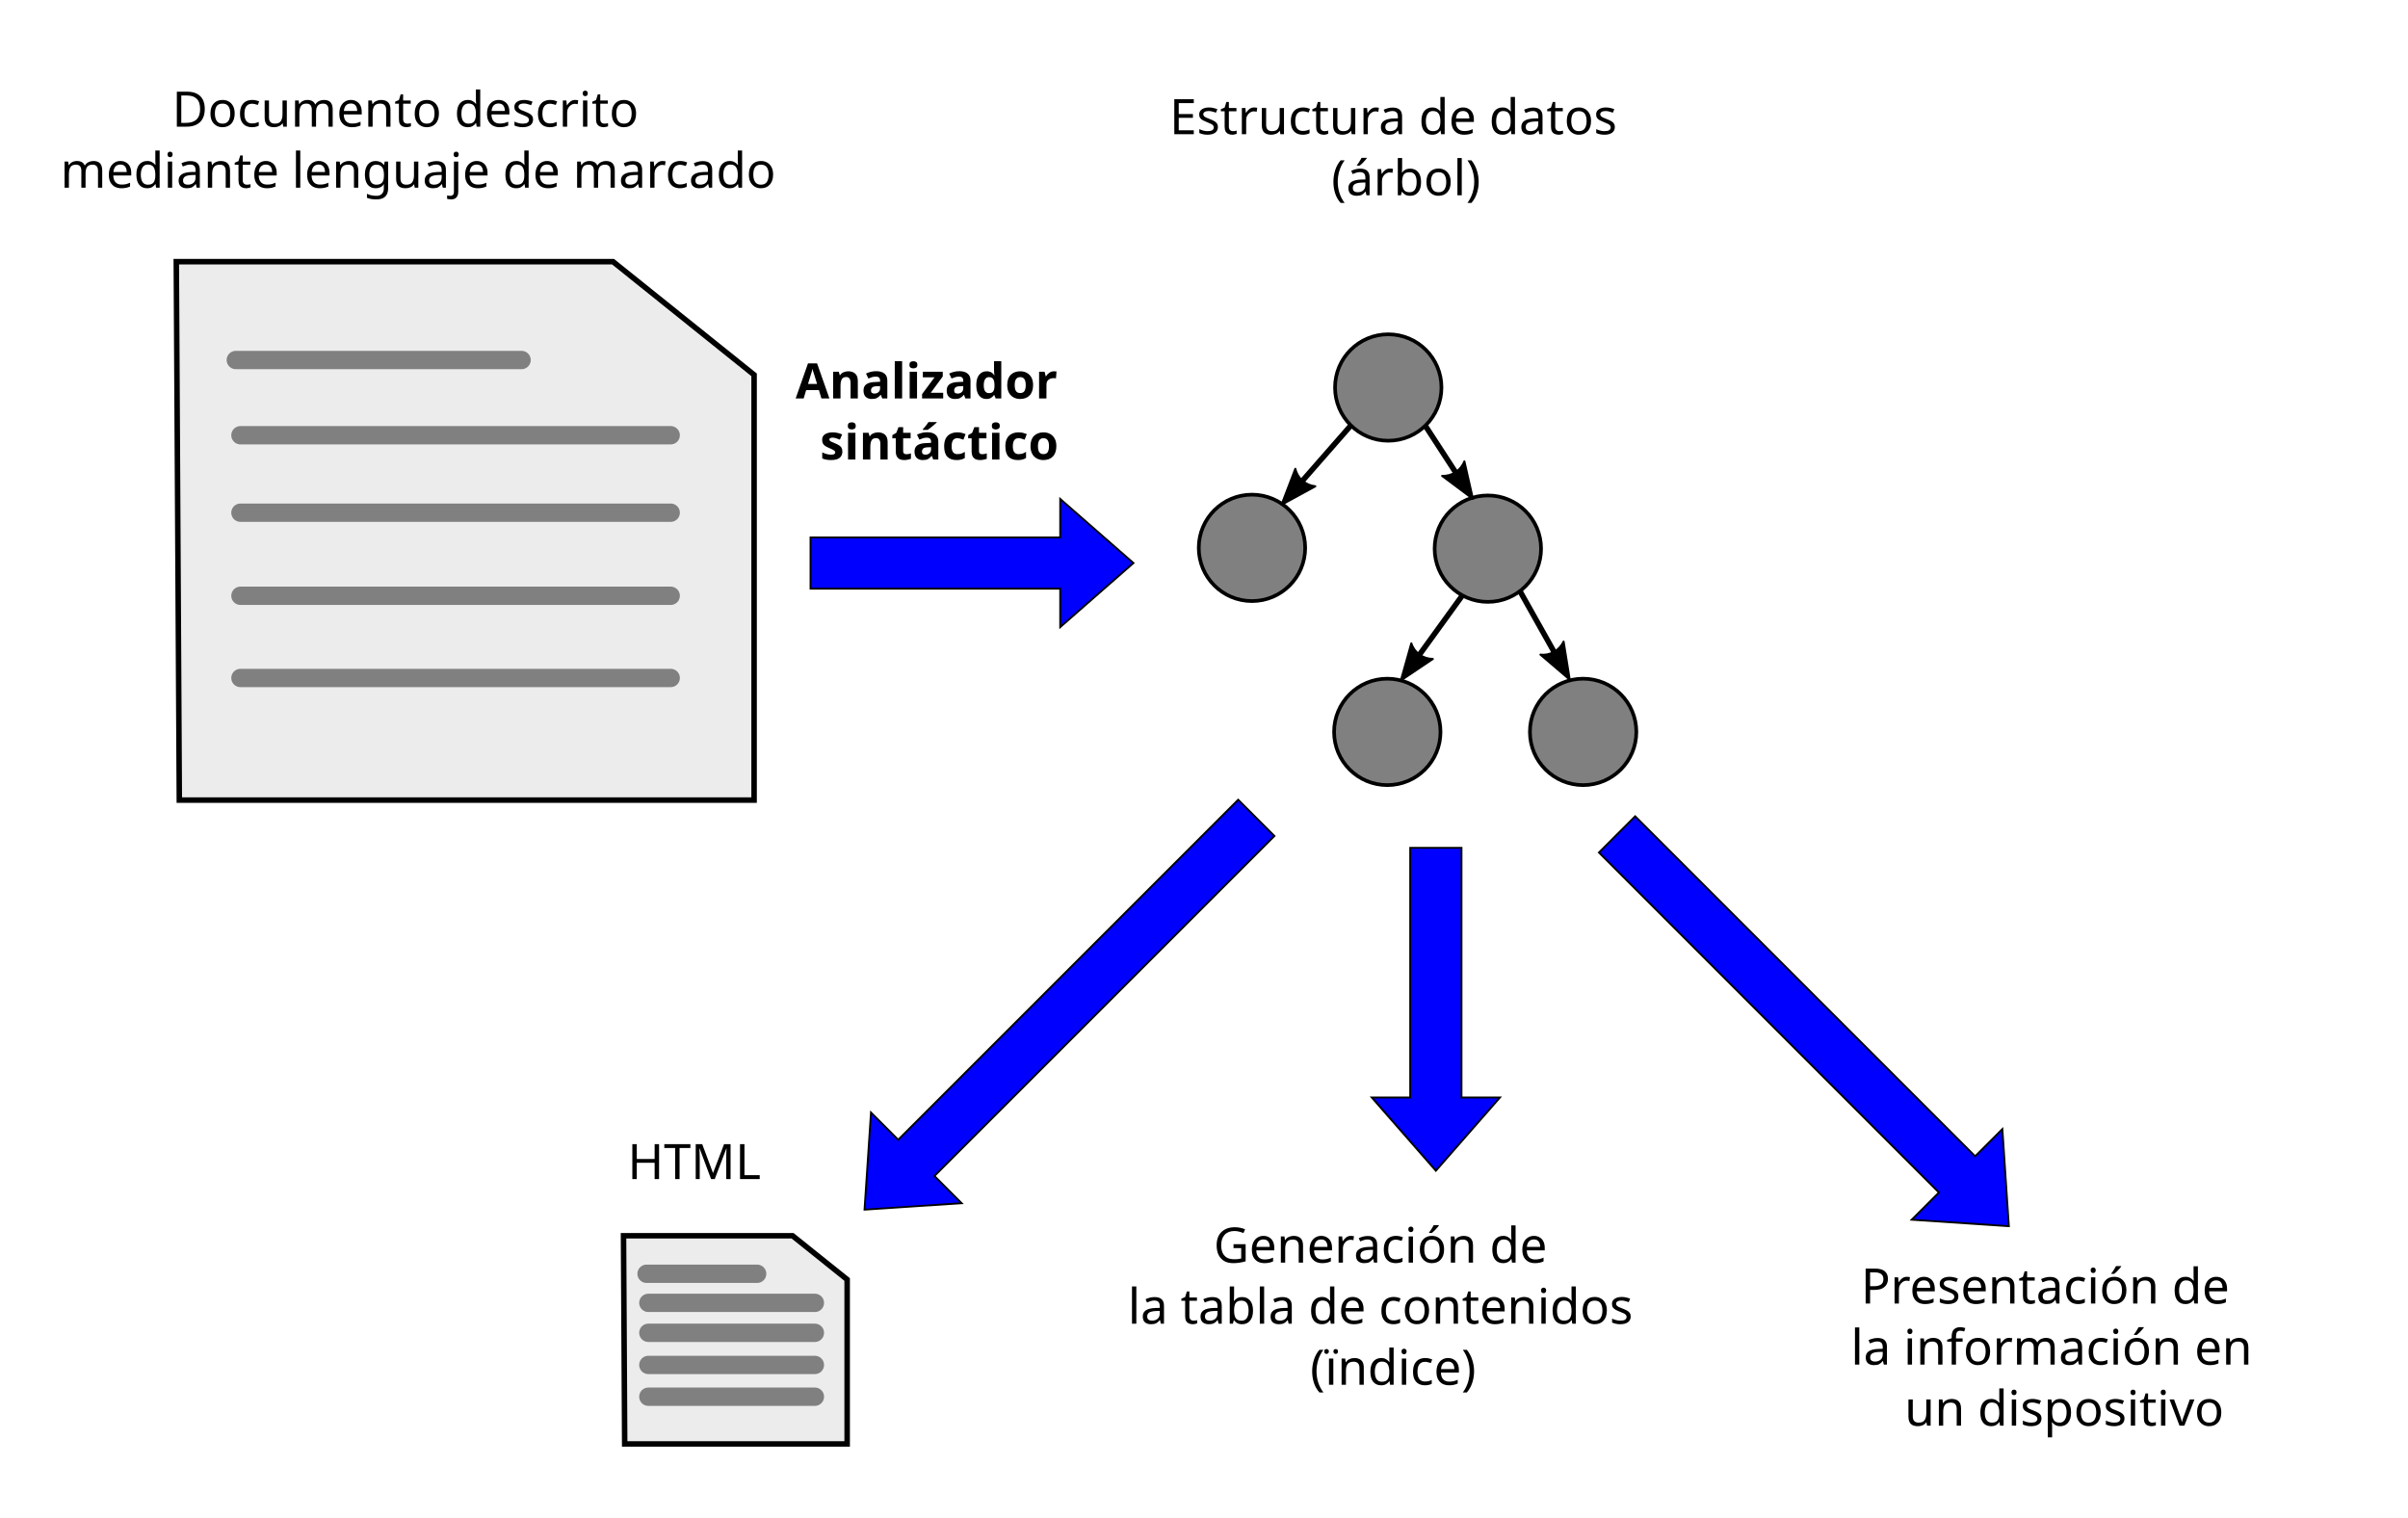
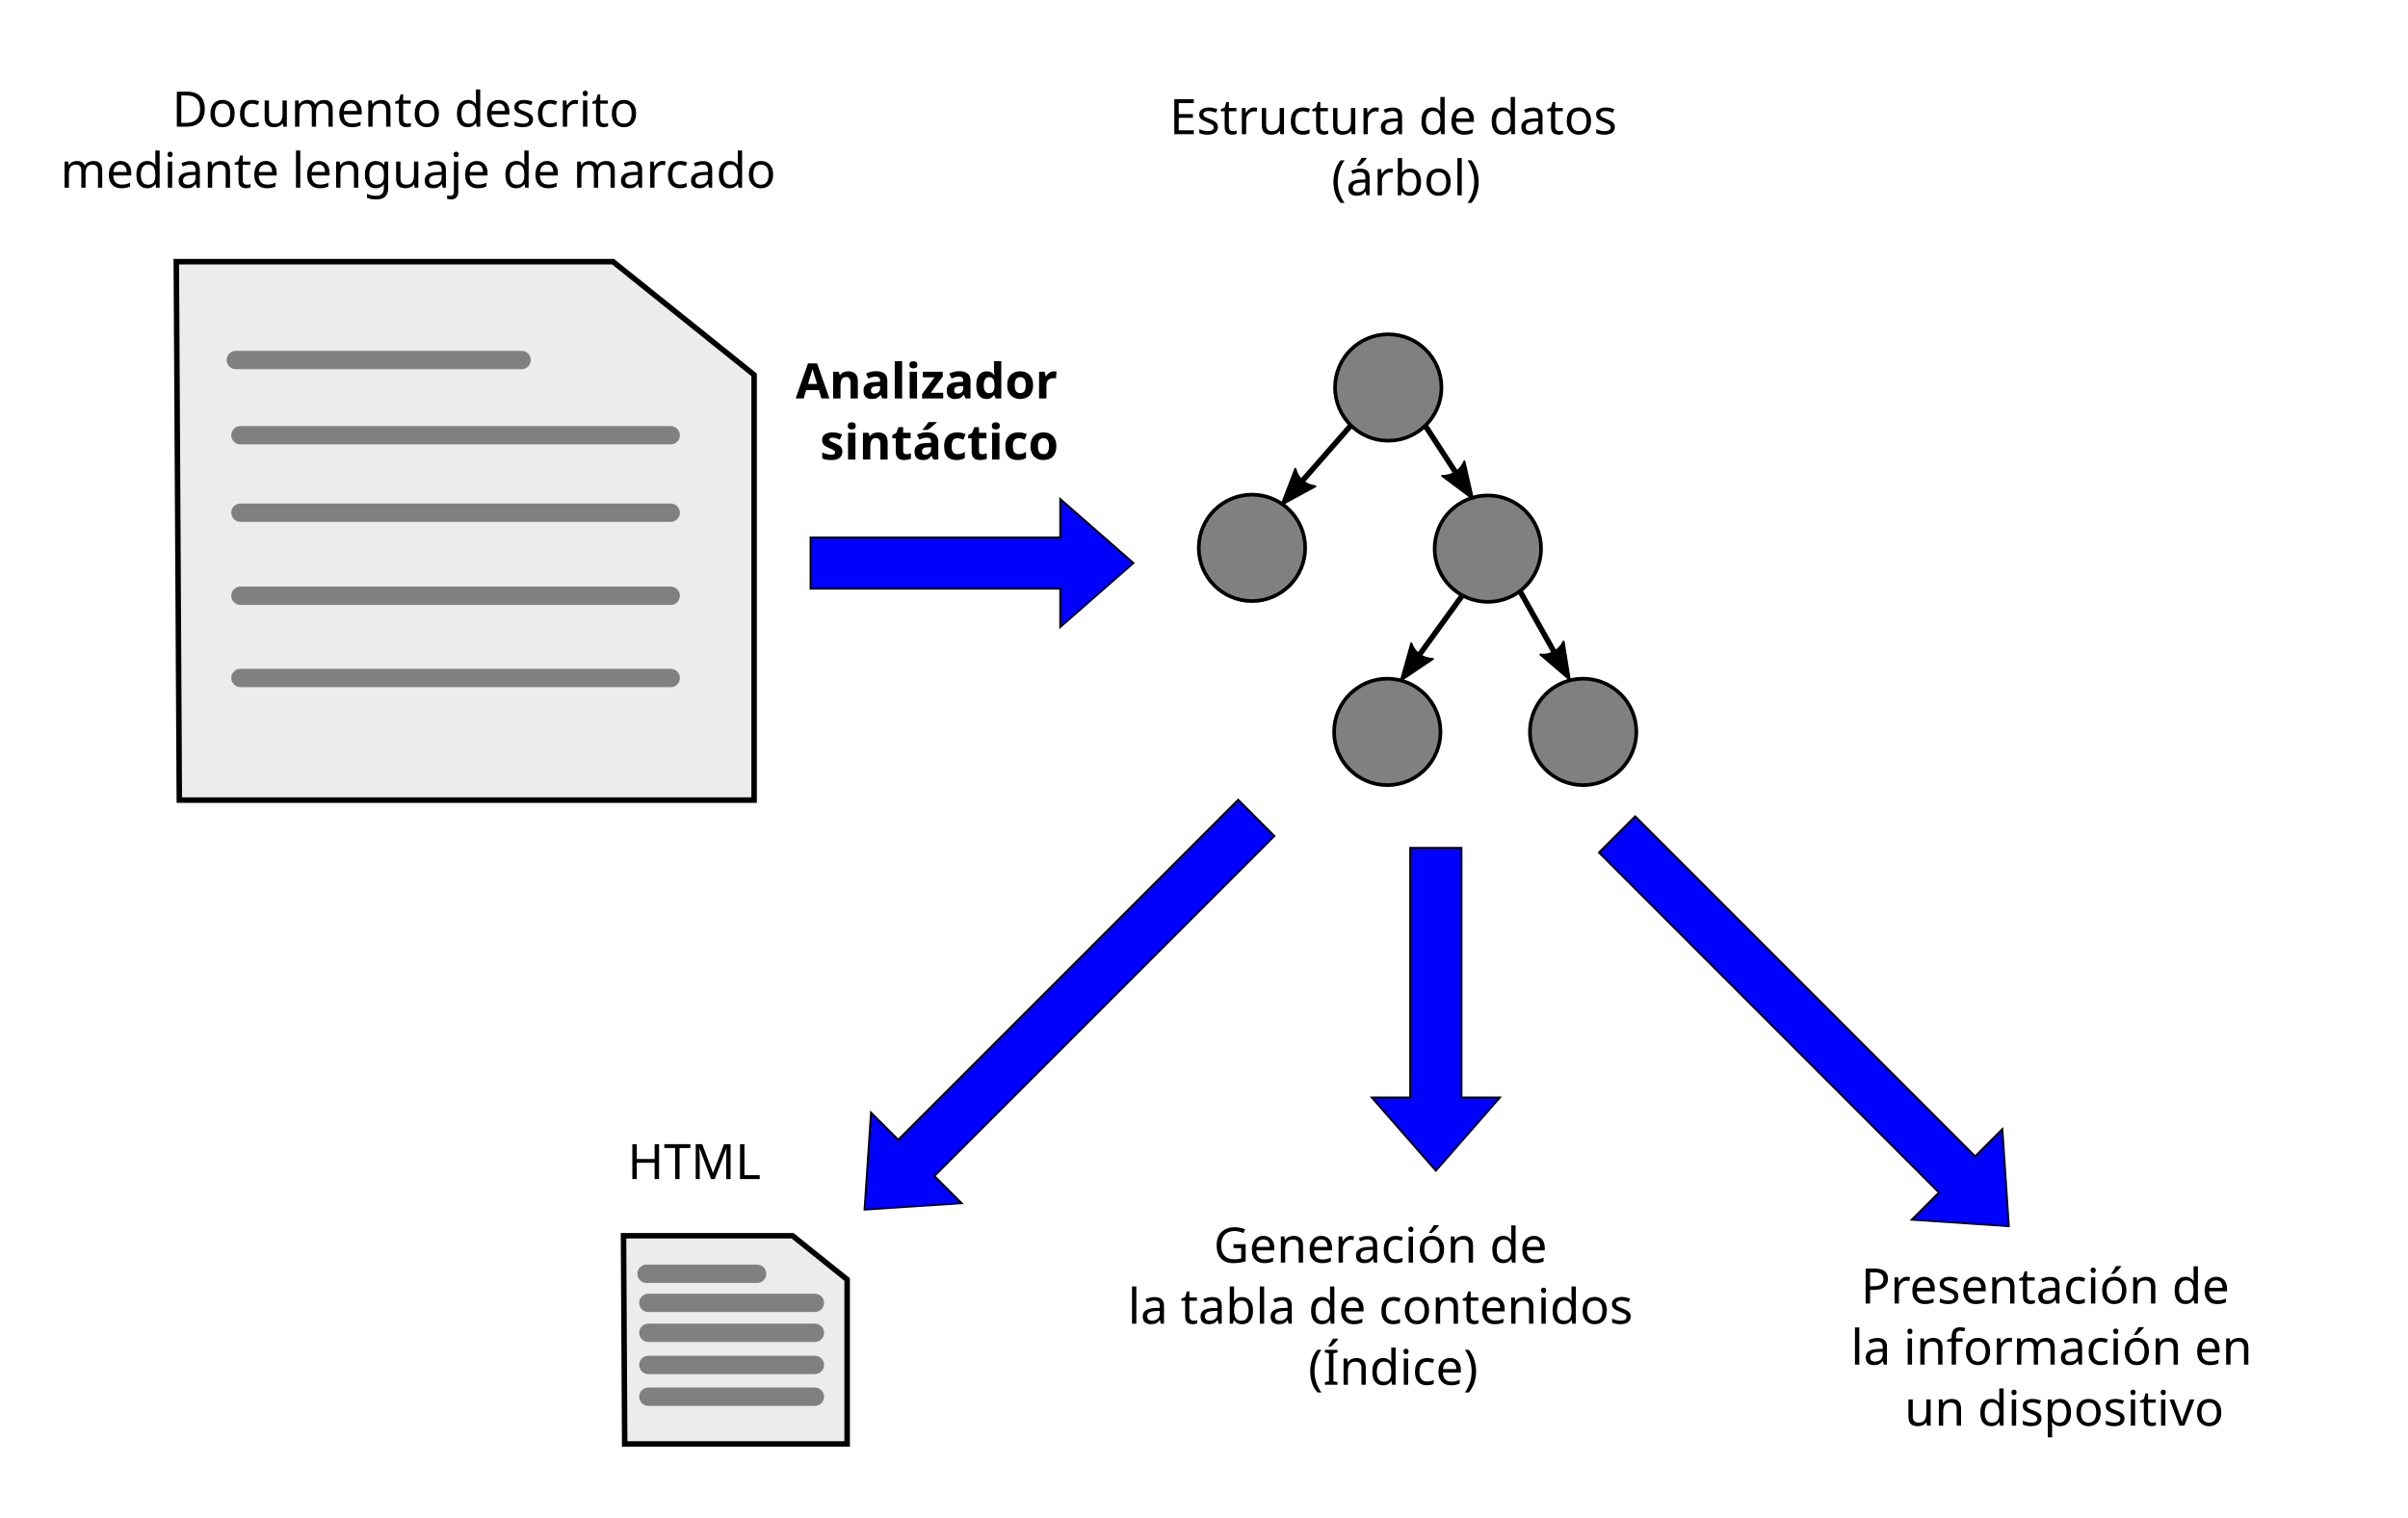
<svg xmlns="http://www.w3.org/2000/svg" width="347.759mm" height="219.215mm" viewBox="0 0 347.759 219.215" version="1.1" id="svg8">
  <defs id="defs2">
    <marker style="overflow:visible" id="marker1237" refX="0" refY="0" orient="auto">
      <path transform="scale(-0.6)" d="M 8.719,4.034 -2.207,0.016 8.719,-4.002 c -1.745,2.372 -1.735,5.617 -6e-7,8.035 z" style="fill:#000000;fill-opacity:1;fill-rule:evenodd;stroke:#000000;stroke-width:0.625;stroke-linejoin:round;stroke-opacity:1" id="path1235" />
    </marker>
    <marker style="overflow:visible" id="marker1177" refX="0" refY="0" orient="auto">
      <path transform="scale(-0.6)" d="M 8.719,4.034 -2.207,0.016 8.719,-4.002 c -1.745,2.372 -1.735,5.617 -6e-7,8.035 z" style="fill:#000000;fill-opacity:1;fill-rule:evenodd;stroke:#000000;stroke-width:0.625;stroke-linejoin:round;stroke-opacity:1" id="path1175" />
    </marker>
    <marker style="overflow:visible" id="marker1125" refX="0" refY="0" orient="auto">
      <path transform="scale(-0.6)" d="M 8.719,4.034 -2.207,0.016 8.719,-4.002 c -1.745,2.372 -1.735,5.617 -6e-7,8.035 z" style="fill:#000000;fill-opacity:1;fill-rule:evenodd;stroke:#000000;stroke-width:0.625;stroke-linejoin:round;stroke-opacity:1" id="path1123" />
    </marker>
    <marker style="overflow:visible" id="marker3510" refX="0" refY="0" orient="auto">
      <path transform="scale(-0.6)" d="M 8.719,4.034 -2.207,0.016 8.719,-4.002 c -1.745,2.372 -1.735,5.617 -6e-7,8.035 z" style="fill:#000000;fill-opacity:1;fill-rule:evenodd;stroke:#000000;stroke-width:0.625;stroke-linejoin:round;stroke-opacity:1" id="path3508" />
    </marker>
  </defs>
  <g id="layer1" style="display:inline" transform="translate(35.4314,29.33191)">
    <rect style="fill:#ffffff;stroke:none;stroke-width:0.794;stroke-linecap:round;stroke-miterlimit:4;stroke-dasharray:none" id="rect904" width="347.759" height="219.215" x="-35.431" y="-29.332" />
  </g>
  <g id="layer2" style="display:inline" transform="translate(35.4314,29.33191)">
    <path style="fill:#ececec;stroke:#000000;stroke-width:0.794;stroke-linecap:butt;stroke-linejoin:miter;stroke-miterlimit:4;stroke-dasharray:none;stroke-opacity:1" d="M -9.971,8.458 H 53.101 L 73.473,24.8 V 86.217 H -9.535 Z" id="path875" />
    <path style="fill:#808080;stroke:#808080;stroke-width:2.646;stroke-linecap:round;stroke-linejoin:miter;stroke-miterlimit:4;stroke-dasharray:none;stroke-opacity:1" d="M -1.378,22.661 H 39.893" id="path847" />
    <path style="fill:#808080;stroke:#808080;stroke-width:2.646;stroke-linecap:round;stroke-linejoin:miter;stroke-miterlimit:4;stroke-dasharray:none;stroke-opacity:1" d="M -0.709,33.525 H 61.431" id="path867" />
    <path style="fill:#808080;stroke:#808080;stroke-width:2.646;stroke-linecap:round;stroke-linejoin:miter;stroke-miterlimit:4;stroke-dasharray:none;stroke-opacity:1" d="M -0.709,44.711 H 61.431" id="path869" />
    <path style="fill:#808080;stroke:#808080;stroke-width:2.646;stroke-linecap:round;stroke-linejoin:miter;stroke-miterlimit:4;stroke-dasharray:none;stroke-opacity:1" d="M -0.709,56.709 H 61.431" id="path871" />
    <path style="fill:#808080;stroke:#808080;stroke-width:2.646;stroke-linecap:round;stroke-linejoin:miter;stroke-miterlimit:4;stroke-dasharray:none;stroke-opacity:1" d="M -0.709,68.58 H 61.431" id="path873" />
    <text xml:space="preserve" style="font-style:normal;font-weight:normal;font-size:7.056px;line-height:1.25;font-family:sans-serif;text-align:center;text-anchor:middle;fill:#000000;fill-opacity:1;stroke:none;stroke-width:0.265" x="29.535" y="-11.041" id="text1292">
      <tspan id="tspan1290" x="29.535" y="-11.041" style="font-size:7.056px;text-align:center;text-anchor:middle;stroke-width:0.265">Documento descrito</tspan>
      <tspan x="29.535" y="-2.221" style="font-size:7.056px;text-align:center;text-anchor:middle;stroke-width:0.265" id="tspan864">mediante lenguaje de marcado</tspan>
    </text>
    <path d="m 81.623,48.277 h 36.059 v -5.556 l 10.583,9.26 -10.583,9.26 V 55.686 H 81.623 v -3.704 z" fill="#ffffff" stroke="#000000" stroke-miterlimit="10" pointer-events="all" id="path835" style="fill:#0000ff;stroke-width:0.265" />
    <text xml:space="preserve" style="font-style:normal;font-variant:normal;font-weight:bold;font-stretch:normal;font-size:7.056px;line-height:1.25;font-family:sans-serif;-inkscape-font-specification:'sans-serif Bold';text-align:center;text-anchor:middle;fill:#000000;fill-opacity:1;stroke:none;stroke-width:0.265" x="104.801" y="28.212" id="text1292-3">
      <tspan x="104.801" y="28.212" style="font-style:normal;font-variant:normal;font-weight:bold;font-stretch:normal;font-size:7.056px;font-family:sans-serif;-inkscape-font-specification:'sans-serif Bold';text-align:center;text-anchor:middle;stroke-width:0.265" id="tspan864-7">Analizador</tspan>
      <tspan x="104.801" y="37.031" style="font-style:normal;font-variant:normal;font-weight:bold;font-stretch:normal;font-size:7.056px;font-family:sans-serif;-inkscape-font-specification:'sans-serif Bold';text-align:center;text-anchor:middle;stroke-width:0.265" id="tspan1064">sintáctico</tspan>
    </text>
    <circle style="fill:#808080;stroke:#000000;stroke-width:0.529;stroke-linecap:round" id="path1066" cx="165.057" cy="26.632" r="7.684" />
    <circle style="fill:#808080;stroke:#000000;stroke-width:0.529;stroke-linecap:round" id="circle1068" cx="145.376" cy="49.789" r="7.684" />
    <circle style="fill:#808080;stroke:#000000;stroke-width:0.529;stroke-linecap:round" id="circle1070" cx="179.441" cy="49.905" r="7.684" />
    <circle style="fill:#808080;stroke:#000000;stroke-width:0.529;stroke-linecap:round" id="circle1072" cx="164.919" cy="76.368" r="7.684" />
    <circle style="fill:#808080;stroke:#000000;stroke-width:0.529;stroke-linecap:round" id="circle1074" cx="193.202" cy="76.368" r="7.684" />
    <path style="fill:none;stroke:#000000;stroke-width:0.794;stroke-linecap:butt;stroke-linejoin:miter;stroke-miterlimit:4;stroke-dasharray:none;stroke-opacity:1;marker-end:url(#marker3510)" d="m 159.659,32.112 -9.32,10.645" id="path3506" />
    <path style="fill:none;stroke:#000000;stroke-width:0.794;stroke-linecap:butt;stroke-linejoin:miter;stroke-miterlimit:4;stroke-dasharray:none;stroke-opacity:1;marker-end:url(#marker1125)" d="m 170.384,32.112 6.318,9.723" id="path1121" />
    <path style="fill:none;stroke:#000000;stroke-width:0.794;stroke-linecap:butt;stroke-linejoin:miter;stroke-miterlimit:4;stroke-dasharray:none;stroke-opacity:1;marker-end:url(#marker1177)" d="m 175.713,56.722 -8.214,11.348" id="path1173" />
    <path style="fill:none;stroke:#000000;stroke-width:0.794;stroke-linecap:butt;stroke-linejoin:miter;stroke-miterlimit:4;stroke-dasharray:none;stroke-opacity:1;marker-end:url(#marker1237)" d="m 184.087,56.056 6.65,11.839" id="path1233" />
    <text xml:space="preserve" style="font-style:normal;font-weight:normal;font-size:7.056px;line-height:1.25;font-family:sans-serif;text-align:center;text-anchor:middle;fill:#000000;fill-opacity:1;stroke:none;stroke-width:0.265" x="172.205" y="-9.954" id="text1317">
      <tspan x="172.205" y="-9.954" style="font-size:7.056px;text-align:center;text-anchor:middle;stroke-width:0.265" id="tspan1315">Estructura de datos</tspan>
      <tspan x="172.205" y="-1.134" style="font-size:7.056px;text-align:center;text-anchor:middle;stroke-width:0.265" id="tspan1321">(árbol)</tspan>
    </text>
    <path d="m 175.637,93.106 v 36.059 h 5.556 l -9.26,10.583 -9.26,-10.583 h 5.556 V 93.106 h 3.704 z" fill="#ffffff" stroke="#000000" stroke-miterlimit="10" pointer-events="all" id="path1323" style="fill:#0000ff;stroke-width:0.265" />
    <text xml:space="preserve" style="font-style:normal;font-weight:normal;font-size:7.056px;line-height:1.25;font-family:sans-serif;text-align:center;text-anchor:middle;fill:#000000;fill-opacity:1;stroke:none;stroke-width:0.265" x="69.411" y="140.948" id="text1317-5">
      <tspan x="69.411" y="140.948" style="font-size:7.056px;text-align:center;text-anchor:middle;stroke-width:0.265" id="tspan1321-5">HTML</tspan>
    </text>
    <g id="g1406" transform="translate(-3.469121,-1.521727)">
      <path style="fill:#ececec;stroke:#000000;stroke-width:0.794;stroke-linecap:butt;stroke-linejoin:miter;stroke-miterlimit:4;stroke-dasharray:none;stroke-opacity:1" d="m 58.085,150.656 h 24.412 l 7.885,6.318 v 23.746 H 58.254 Z" id="path1388" />
      <path style="fill:#808080;stroke:#808080;stroke-width:2.646;stroke-linecap:round;stroke-linejoin:miter;stroke-miterlimit:4;stroke-dasharray:none;stroke-opacity:1" d="M 61.411,156.147 H 77.385" id="path1390" />
      <path style="fill:#808080;stroke:#808080;stroke-width:2.646;stroke-linecap:round;stroke-linejoin:miter;stroke-miterlimit:4;stroke-dasharray:none;stroke-opacity:1" d="m 61.67,160.348 h 24.051" id="path1392" />
      <path style="fill:#808080;stroke:#808080;stroke-width:2.646;stroke-linecap:round;stroke-linejoin:miter;stroke-miterlimit:4;stroke-dasharray:none;stroke-opacity:1" d="m 61.67,164.672 h 24.051" id="path1394" />
      <path style="fill:#808080;stroke:#808080;stroke-width:2.646;stroke-linecap:round;stroke-linejoin:miter;stroke-miterlimit:4;stroke-dasharray:none;stroke-opacity:1" d="m 61.67,169.311 h 24.051" id="path1396" />
      <path style="fill:#808080;stroke:#808080;stroke-width:2.646;stroke-linecap:round;stroke-linejoin:miter;stroke-miterlimit:4;stroke-dasharray:none;stroke-opacity:1" d="m 61.67,173.9 h 24.051" id="path1398" />
    </g>
    <text xml:space="preserve" style="font-style:normal;font-weight:normal;font-size:7.056px;line-height:1.25;font-family:sans-serif;text-align:center;text-anchor:middle;fill:#000000;fill-opacity:1;stroke:none;stroke-width:0.265" x="170.342" y="153.012" id="text1412">
      <tspan x="170.342" y="153.012" style="font-size:7.056px;text-align:center;text-anchor:middle;stroke-width:0.265" id="tspan1410">Generación de</tspan>
      <tspan x="170.342" y="161.832" style="font-size:7.056px;text-align:center;text-anchor:middle;stroke-width:0.265" id="tspan1414">la tabla de contenidos</tspan>
-       <tspan x="170.342" y="170.651" style="font-size:7.056px;text-align:center;text-anchor:middle;stroke-width:0.265" id="tspan1416">(ïndice)</tspan>
+       <tspan x="170.342" y="170.651" style="font-size:7.056px;text-align:center;text-anchor:middle;stroke-width:0.265" id="tspan1416">(Índice)</tspan>
    </text>
    <path d="m 148.624,91.399 -49.102,49.102 3.929,3.929 -14.032,0.935 0.935,-14.032 3.929,3.929 49.102,-49.102 2.619,2.619 z" fill="#ffffff" stroke="#000000" stroke-miterlimit="10" pointer-events="all" id="path1422" style="fill:#0000ff;stroke-width:0.265" />
    <path d="m 195.479,93.788 49.102,49.102 -3.929,3.929 14.032,0.935 -0.935,-14.032 -3.929,3.929 -49.102,-49.102 -2.619,2.619 z" fill="#ffffff" stroke="#000000" stroke-miterlimit="10" pointer-events="all" id="path1424" style="fill:#0000ff;stroke-width:0.265" />
    <text xml:space="preserve" style="font-style:normal;font-weight:normal;font-size:7.056px;line-height:1.25;font-family:sans-serif;text-align:center;text-anchor:middle;fill:#000000;fill-opacity:1;stroke:none;stroke-width:0.265" x="267.268" y="158.922" id="text1432">
      <tspan x="267.268" y="158.922" style="font-size:7.056px;text-align:center;text-anchor:middle;stroke-width:0.265" id="tspan1430">Presentación de </tspan>
      <tspan x="267.268" y="167.741" style="font-size:7.056px;text-align:center;text-anchor:middle;stroke-width:0.265" id="tspan1438">la información en</tspan>
      <tspan x="267.268" y="176.56" style="font-size:7.056px;text-align:center;text-anchor:middle;stroke-width:0.265" id="tspan1440">un dispositivo</tspan>
    </text>
  </g>
</svg>
